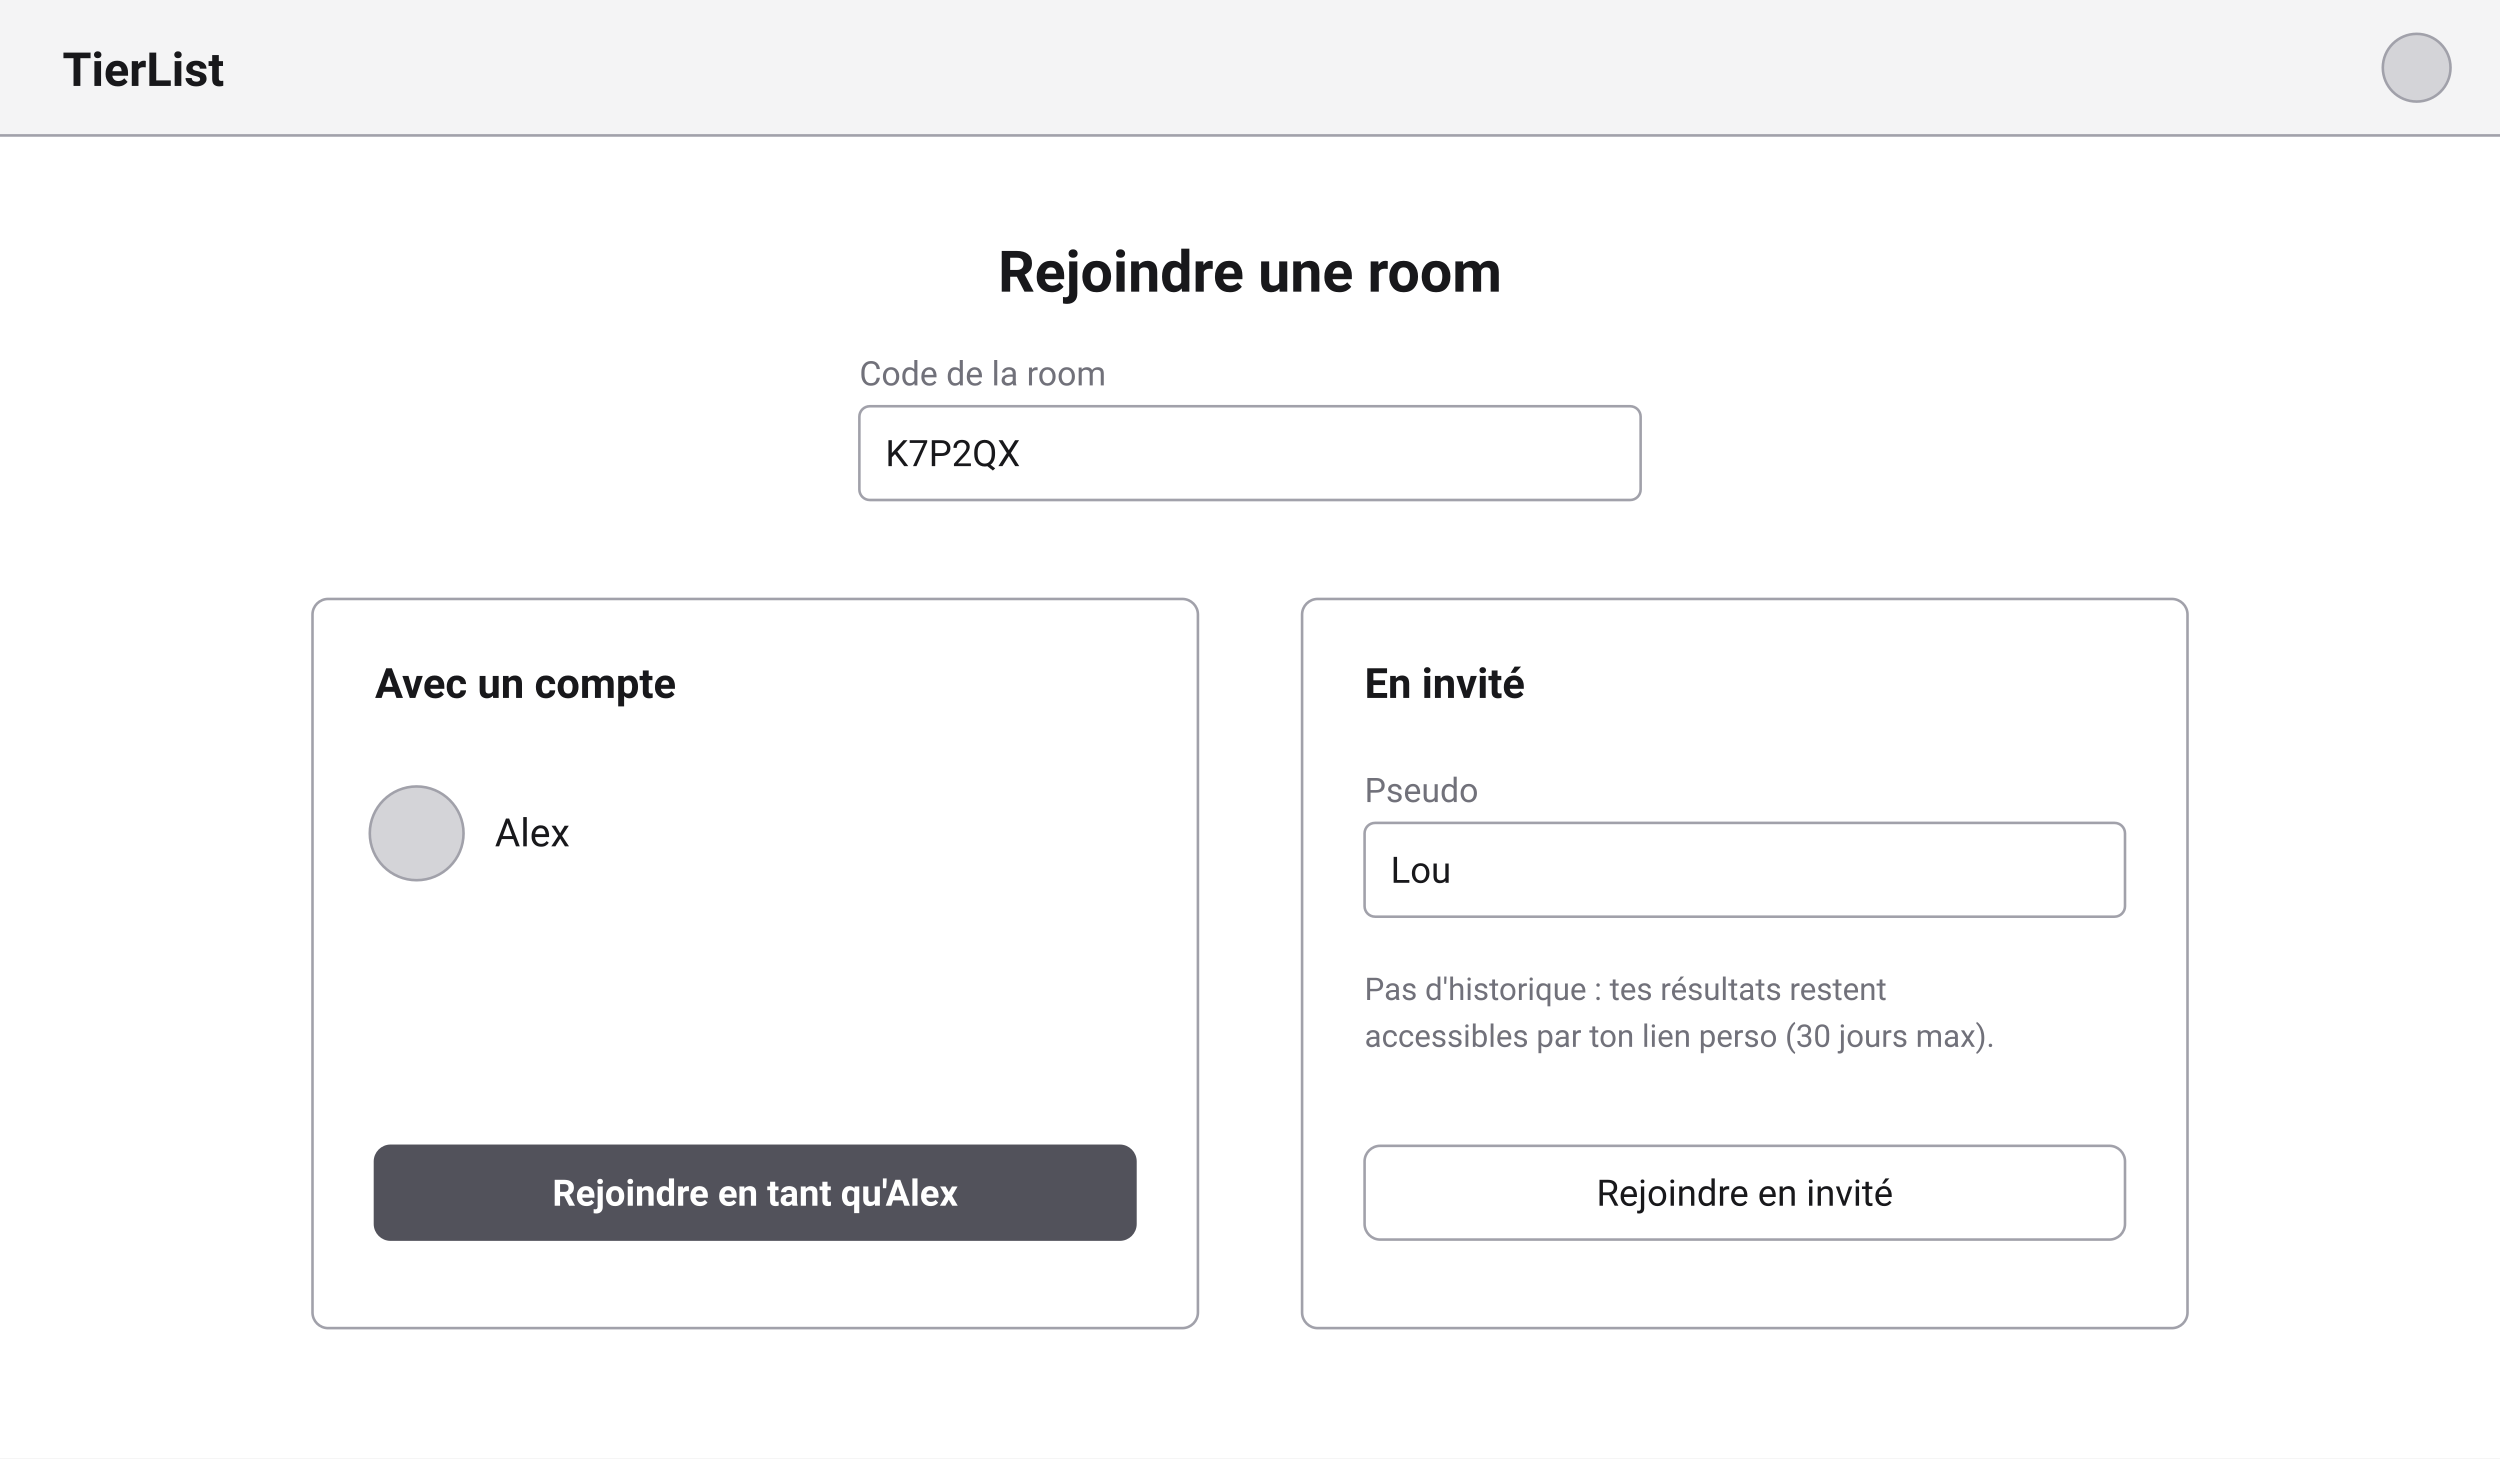
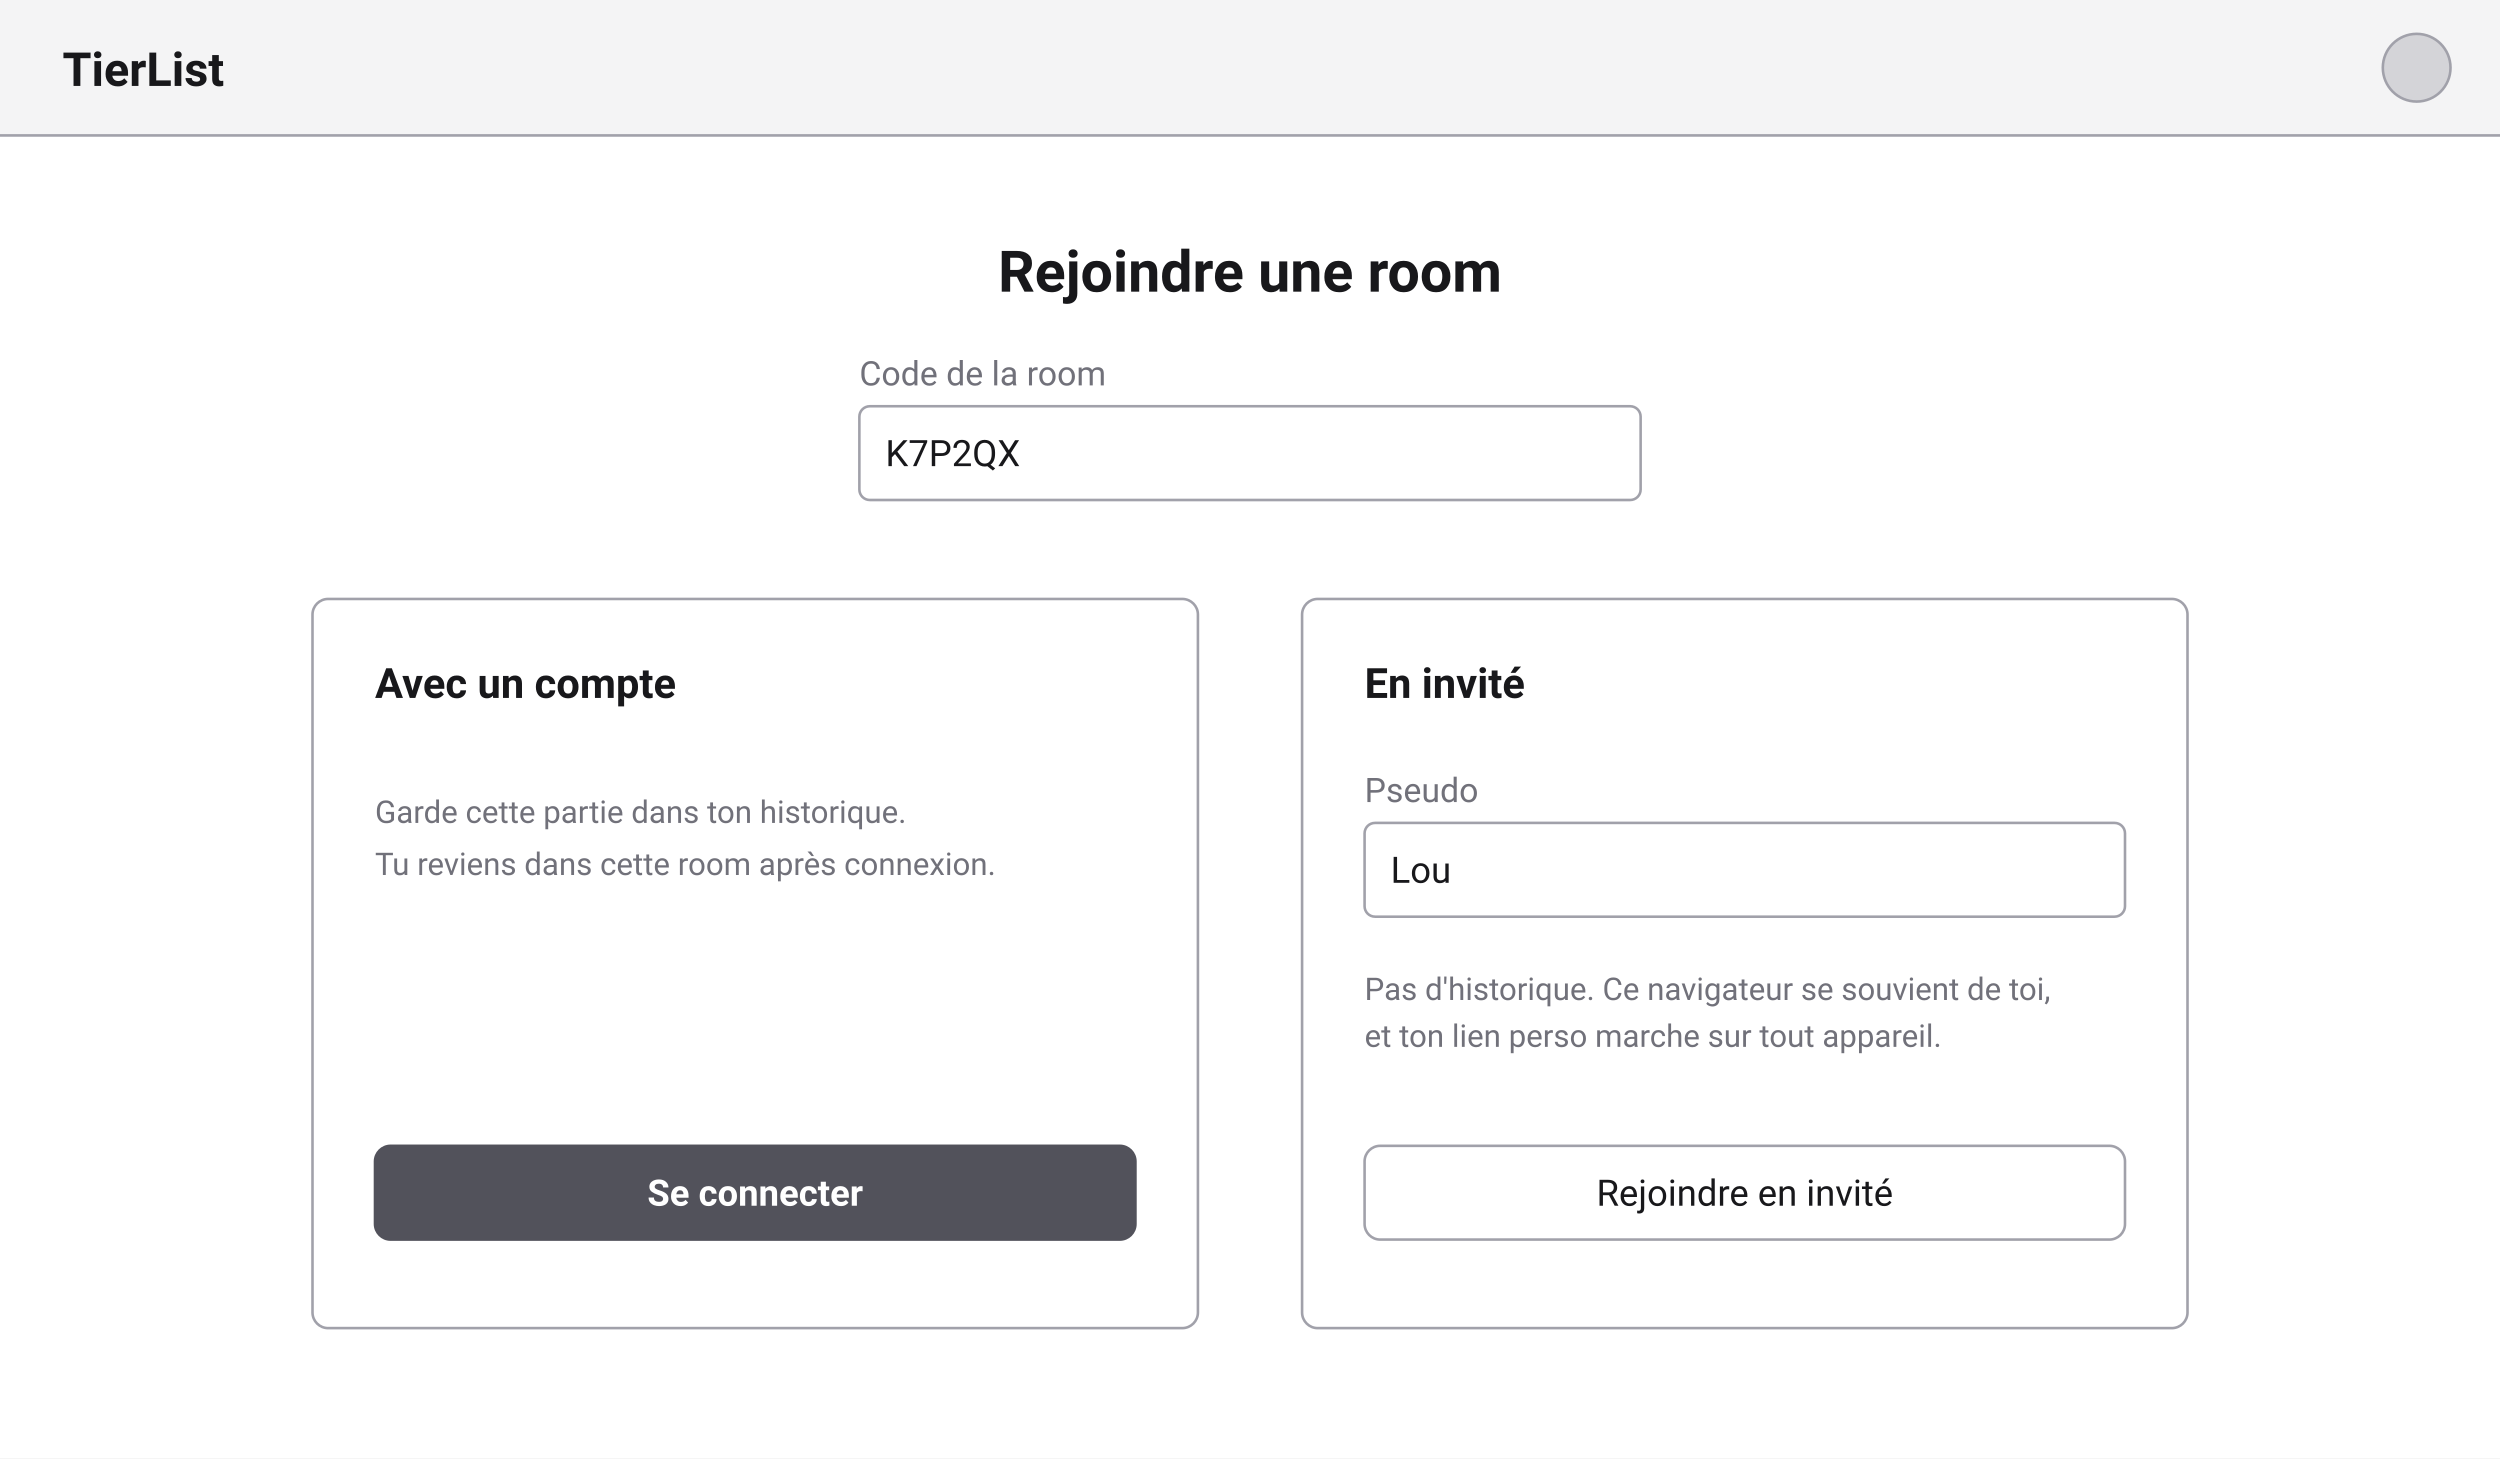
<svg xmlns="http://www.w3.org/2000/svg" width="960" height="560" viewBox="0 0 960 560" font-family="system-ui, -apple-system, 'Segoe UI', Roboto, Arial, sans-serif">
  <rect width="960" height="560" fill="#ffffff" />
  <rect x="0" y="0" width="960" height="52" rx="0" fill="#f4f4f5" stroke="#f4f4f5" stroke-width="1" />
  <line x1="0" y1="52" x2="960" y2="52" stroke="#a1a1aa" stroke-width="1" />
  <text x="24" y="33" font-size="18" fill="#18181b" font-weight="bold" text-anchor="start">TierList</text>
  <circle cx="928" cy="26" r="13" fill="#d4d4d8" stroke="#a1a1aa" />
  <text x="906" y="31" font-size="14" fill="#71717a" font-weight="normal" text-anchor="end" />
  <text x="480.0" y="112" font-size="22" fill="#18181b" font-weight="bold" text-anchor="middle">Rejoindre une room</text>
  <text x="330" y="148" font-size="13" fill="#71717a" font-weight="normal" text-anchor="start">Code de la room</text>
  <rect x="330" y="156" width="300" height="36" rx="4" fill="#ffffff" stroke="#a1a1aa" stroke-width="1" />
  <text x="340" y="179.0" font-size="14" fill="#18181b" font-weight="normal" text-anchor="start">K7P2QX</text>
  <rect x="120" y="230" width="340" height="280" rx="6" fill="#ffffff" stroke="#a1a1aa" stroke-width="1" />
  <text x="144" y="268" font-size="16" fill="#18181b" font-weight="bold" text-anchor="start">Avec un compte</text>
-   <circle cx="160" cy="320" r="18" fill="#d4d4d8" stroke="#a1a1aa" />
-   <text x="190" y="325" font-size="15" fill="#18181b" font-weight="normal" text-anchor="start">Alex</text>
+   <text x="144" y="316" font-size="12" fill="#71717a" font-weight="normal" text-anchor="start">Garde cette partie dans ton historique.</text>
+   <text x="144" y="336" font-size="12" fill="#71717a" font-weight="normal" text-anchor="start">Tu reviens dans cette room après connexion.</text>
  <rect x="144" y="440" width="292" height="36" rx="6" fill="#52525b" stroke="#52525b" stroke-width="1" />
-   <text x="290.0" y="463.0" font-size="14" fill="#ffffff" font-weight="bold" text-anchor="middle">Rejoindre en tant qu'Alex</text>
+   <text x="290.0" y="463.0" font-size="14" fill="#ffffff" font-weight="bold" text-anchor="middle">Se connecter</text>
  <rect x="500" y="230" width="340" height="280" rx="6" fill="#ffffff" stroke="#a1a1aa" stroke-width="1" />
  <text x="524" y="268" font-size="16" fill="#18181b" font-weight="bold" text-anchor="start">En invité</text>
  <text x="524" y="308" font-size="13" fill="#71717a" font-weight="normal" text-anchor="start">Pseudo</text>
  <rect x="524" y="316" width="292" height="36" rx="4" fill="#ffffff" stroke="#a1a1aa" stroke-width="1" />
  <text x="534" y="339.0" font-size="14" fill="#18181b" font-weight="normal" text-anchor="start">Lou</text>
-   <text x="524" y="384" font-size="12" fill="#71717a" font-weight="normal" text-anchor="start">Pas d'historique : tes résultats restent</text>
-   <text x="524" y="402" font-size="12" fill="#71717a" font-weight="normal" text-anchor="start">accessibles par ton lien perso (30 jours max).</text>
+   <text x="524" y="384" font-size="12" fill="#71717a" font-weight="normal" text-anchor="start">Pas d'historique. Ce navigateur se souvient de toi,</text>
+   <text x="524" y="402" font-size="12" fill="#71717a" font-weight="normal" text-anchor="start">et ton lien perso marche sur tout appareil.</text>
  <rect x="524" y="440" width="292" height="36" rx="6" fill="#ffffff" stroke="#a1a1aa" stroke-width="1" />
  <text x="670.0" y="463.0" font-size="14" fill="#18181b" font-weight="normal" text-anchor="middle">Rejoindre en invité</text>
</svg>
